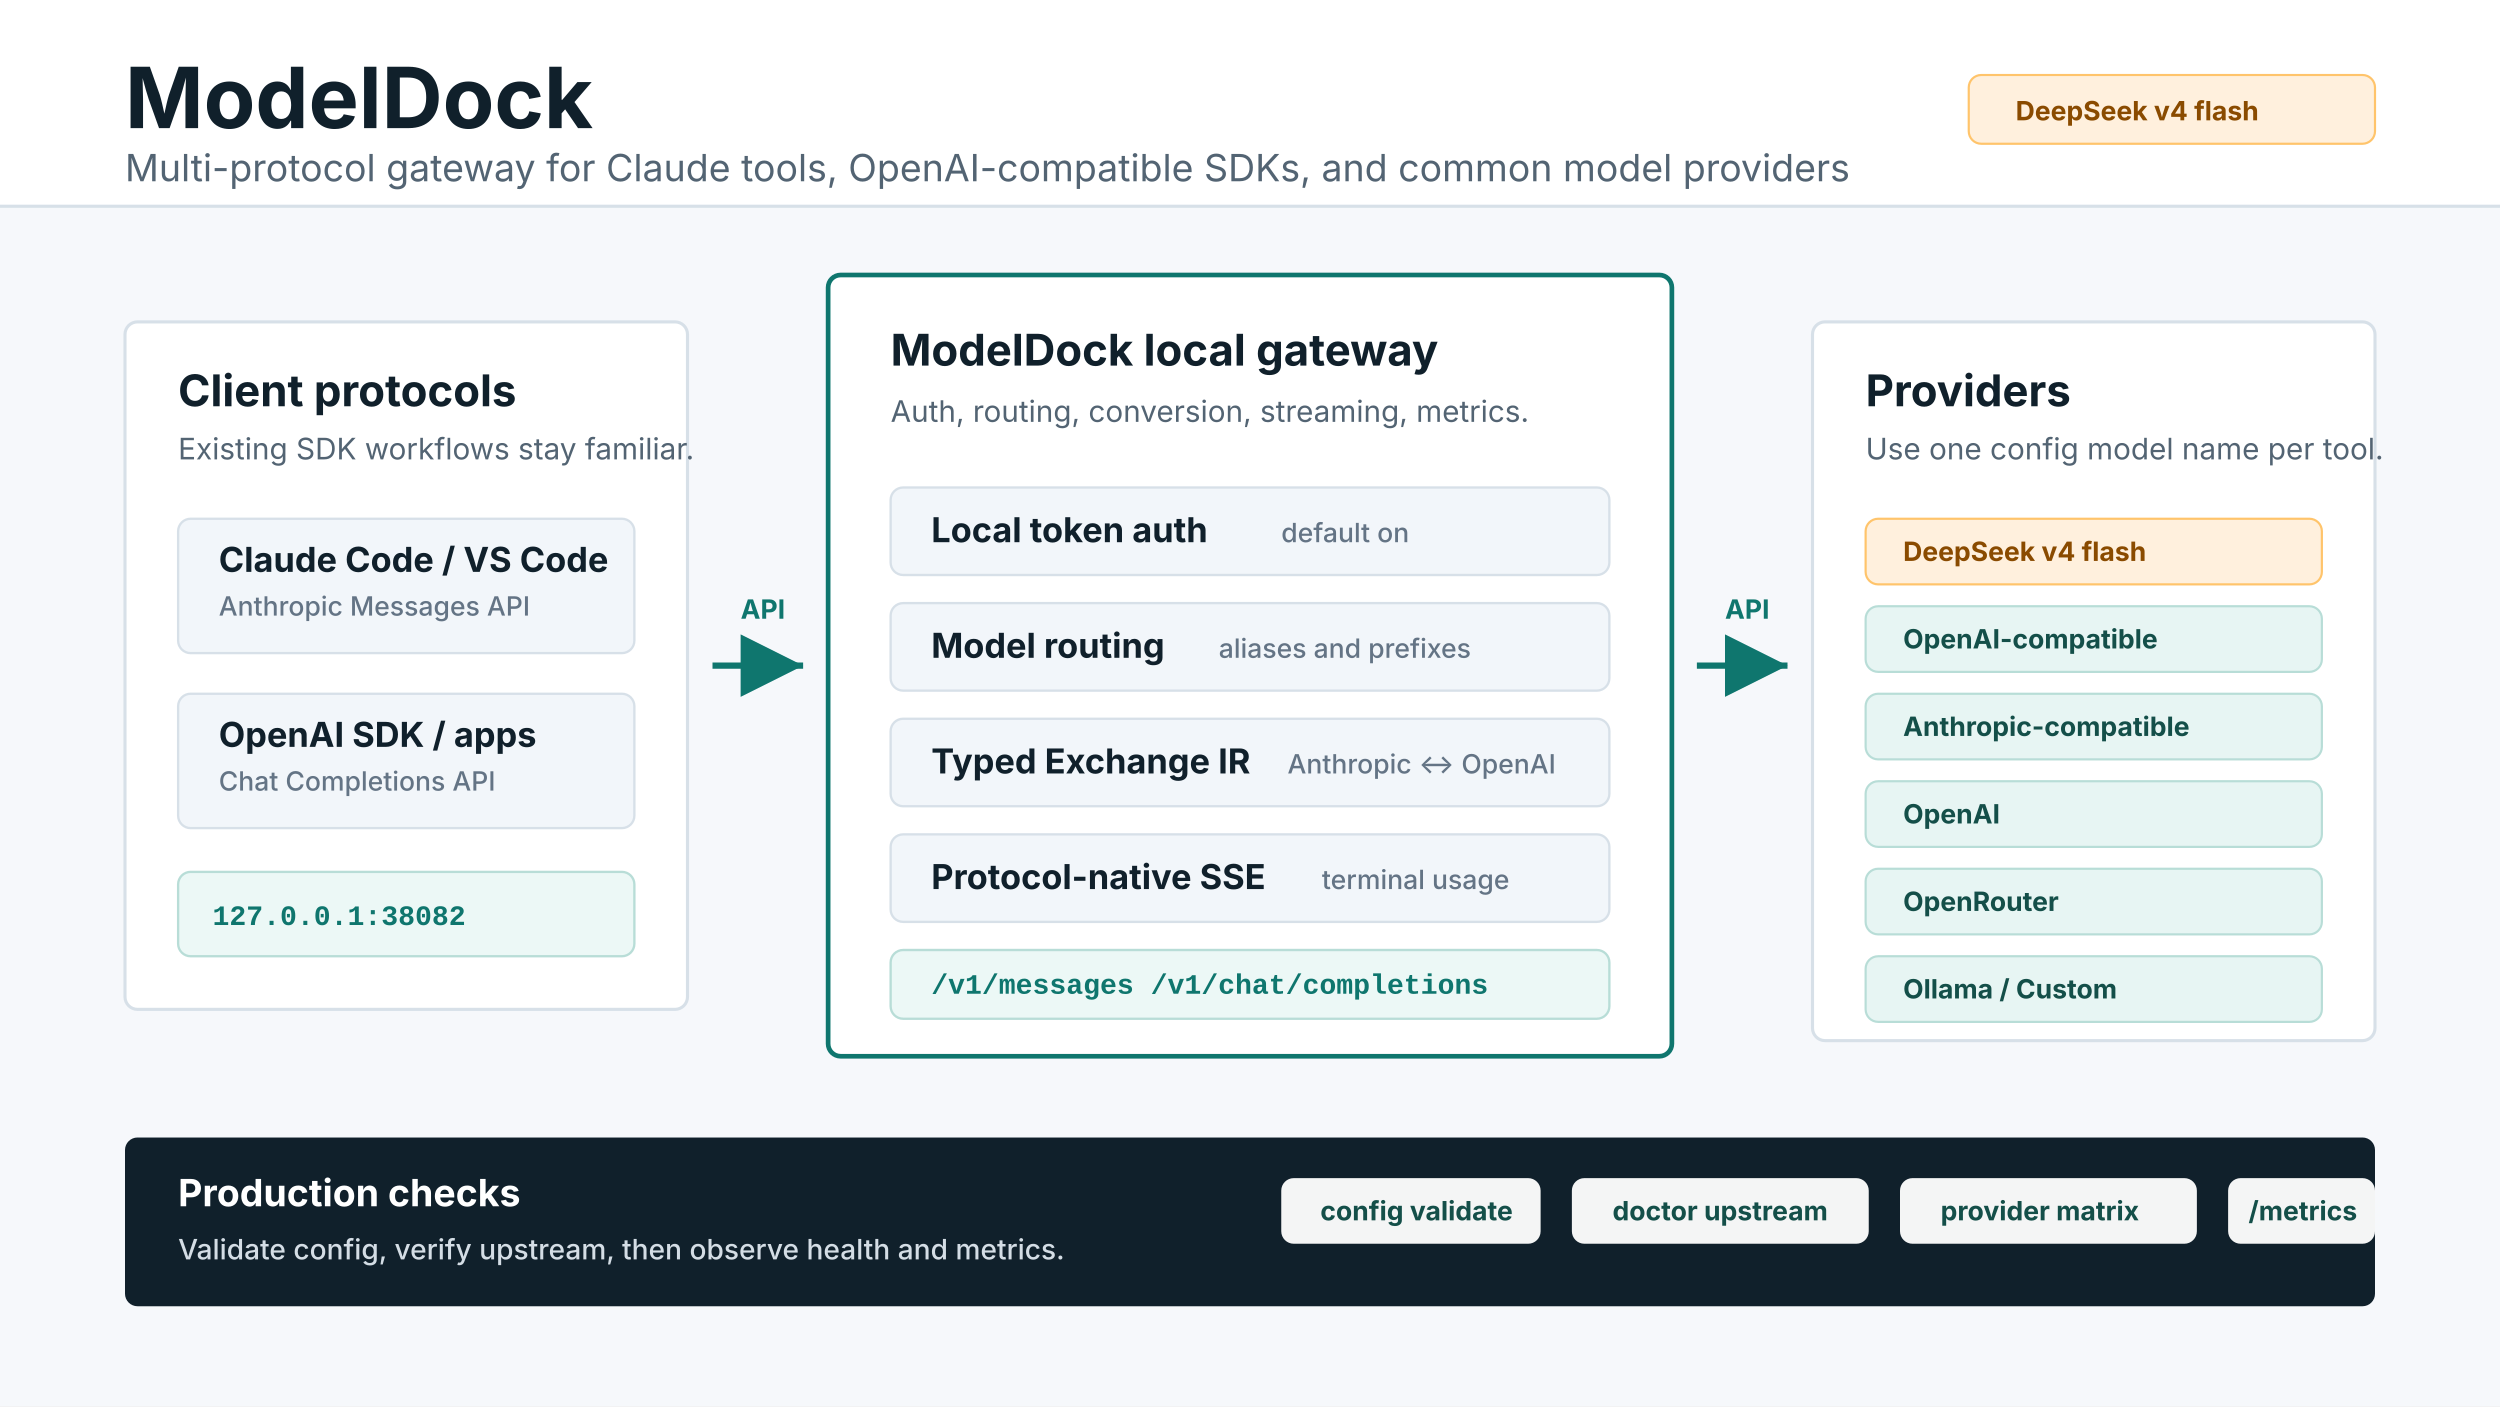
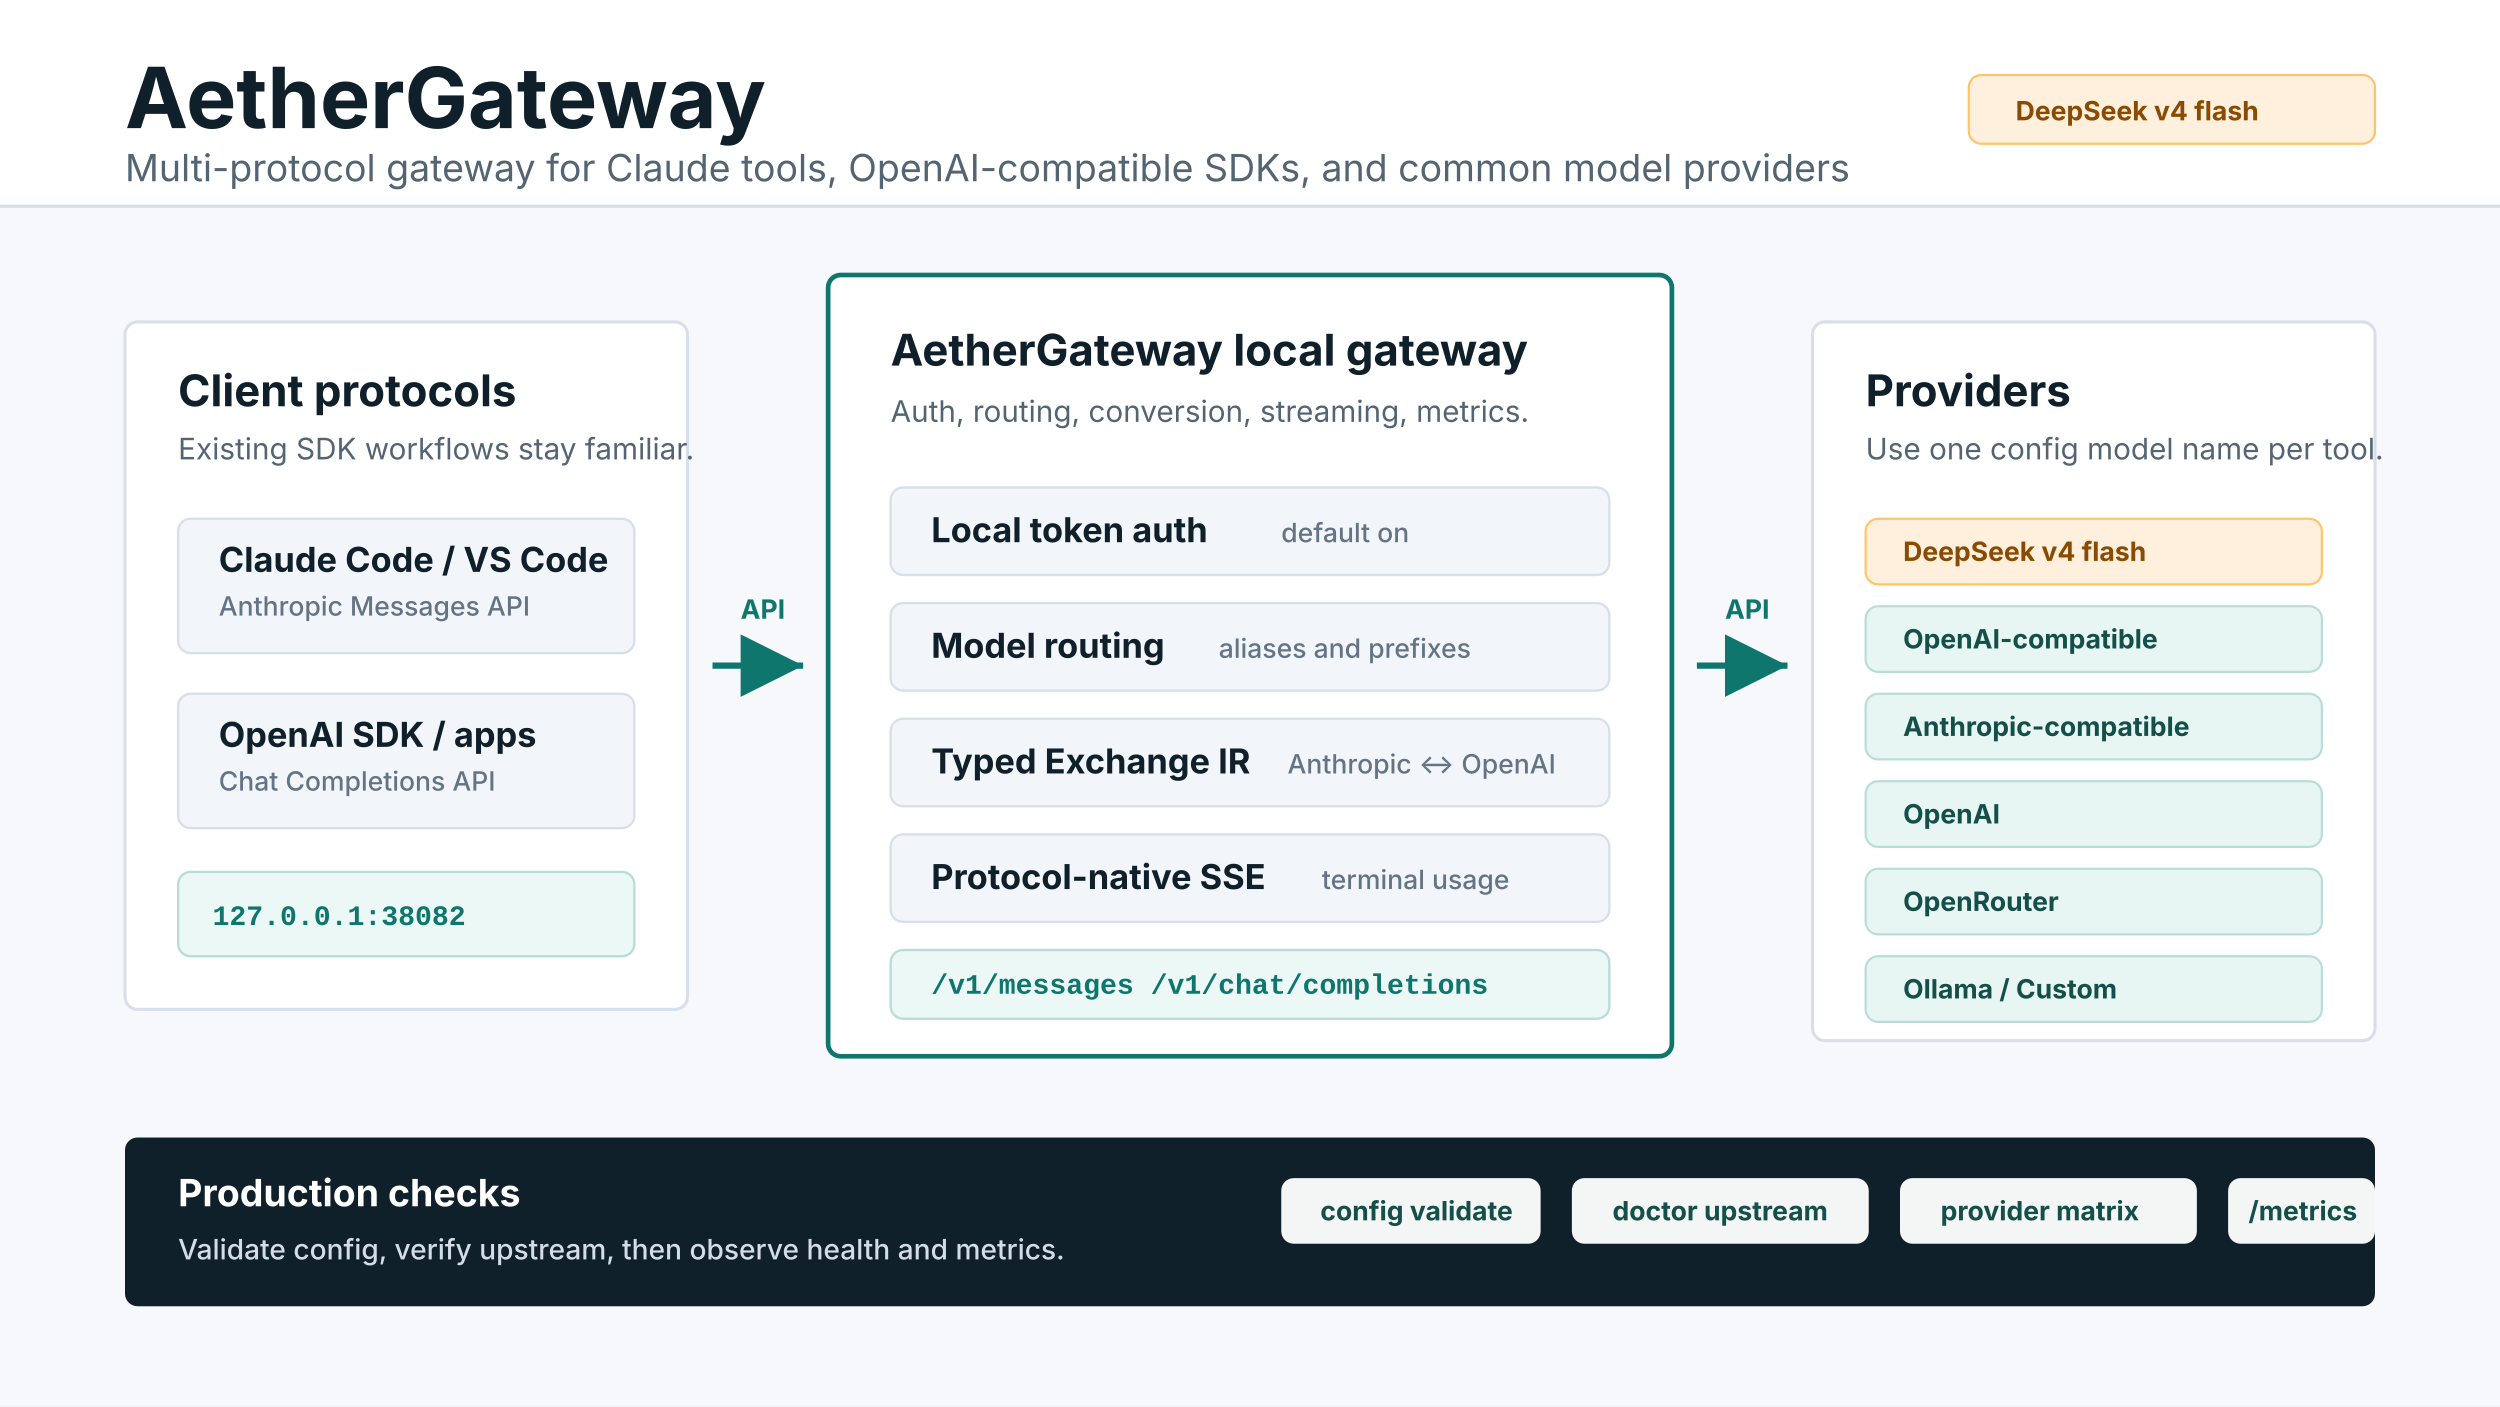
<svg xmlns="http://www.w3.org/2000/svg" width="1600" height="900" viewBox="0 0 1600 900" role="img" aria-labelledby="title desc">
  <defs>
    <marker id="arrow" markerWidth="14" markerHeight="14" refX="12" refY="7" orient="auto" markerUnits="strokeWidth">
      <path d="M2,2 L12,7 L2,12 Z" fill="#0f766e" />
    </marker>
    <style>
      .bg { fill: #f6f8fb; }
      .panel { fill: #ffffff; stroke: #d7e0e8; stroke-width: 2; }
      .panel-strong { fill: #ffffff; stroke: #0f766e; stroke-width: 3; }
      .band { fill: #10202b; }
      .title { fill: #10202b; font: 700 54px Inter, ui-sans-serif, system-ui, -apple-system, BlinkMacSystemFont, "Segoe UI", sans-serif; }
      .subtitle { fill: #536473; font: 400 24px Inter, ui-sans-serif, system-ui, -apple-system, BlinkMacSystemFont, "Segoe UI", sans-serif; }
      .h2 { fill: #10202b; font: 700 28px Inter, ui-sans-serif, system-ui, -apple-system, BlinkMacSystemFont, "Segoe UI", sans-serif; }
      .h3 { fill: #10202b; font: 700 22px Inter, ui-sans-serif, system-ui, -apple-system, BlinkMacSystemFont, "Segoe UI", sans-serif; }
      .body { fill: #536473; font: 400 19px Inter, ui-sans-serif, system-ui, -apple-system, BlinkMacSystemFont, "Segoe UI", sans-serif; }
      .small { fill: #647485; font: 500 17px Inter, ui-sans-serif, system-ui, -apple-system, BlinkMacSystemFont, "Segoe UI", sans-serif; }
      .code { fill: #0f766e; font: 600 18px ui-monospace, SFMono-Regular, Menlo, Consolas, "Liberation Mono", monospace; }
      .chip { fill: #e7f5f3; stroke: #b8ddd7; stroke-width: 1.4; }
      .chip-hot { fill: #fff0dd; stroke: #ffc46b; stroke-width: 1.4; }
      .chip-text { fill: #144f49; font: 700 17px Inter, ui-sans-serif, system-ui, -apple-system, BlinkMacSystemFont, "Segoe UI", sans-serif; }
      .chip-hot-text { fill: #8a4b00; font: 700 17px Inter, ui-sans-serif, system-ui, -apple-system, BlinkMacSystemFont, "Segoe UI", sans-serif; }
      .band-title { fill: #ffffff; font: 700 24px Inter, ui-sans-serif, system-ui, -apple-system, BlinkMacSystemFont, "Segoe UI", sans-serif; }
      .band-text { fill: #d4dde5; font: 500 18px Inter, ui-sans-serif, system-ui, -apple-system, BlinkMacSystemFont, "Segoe UI", sans-serif; }
      .arrow-label { fill: #0f766e; font: 700 17px Inter, ui-sans-serif, system-ui, -apple-system, BlinkMacSystemFont, "Segoe UI", sans-serif; }
    </style>
  </defs>
  <rect class="bg" width="1600" height="900" />
  <rect x="0" y="0" width="1600" height="132" fill="#ffffff" />
  <line x1="0" y1="132" x2="1600" y2="132" stroke="#d7e0e8" stroke-width="2" />
-   <text class="title" x="80" y="82">ModelDock</text>
+   <text class="title" x="80" y="82">AetherGateway</text>
  <text class="subtitle" x="80" y="116">Multi-protocol gateway for Claude tools, OpenAI-compatible SDKs, and common model providers</text>
  <rect class="chip-hot" x="1260" y="48" width="260" height="44" rx="8" />
  <text class="chip-hot-text" x="1290" y="77">DeepSeek v4 flash</text>
  <rect class="panel" x="80" y="206" width="360" height="440" rx="8" />
  <text class="h2" x="114" y="260">Client protocols</text>
  <text class="body" x="114" y="294">Existing SDK workflows stay familiar.</text>
  <rect x="114" y="332" width="292" height="86" rx="8" fill="#f2f6fa" stroke="#d7e0e8" stroke-width="1.5" />
  <text class="h3" x="140" y="366">Claude Code / VS Code</text>
  <text class="small" x="140" y="394">Anthropic Messages API</text>
  <rect x="114" y="444" width="292" height="86" rx="8" fill="#f2f6fa" stroke="#d7e0e8" stroke-width="1.5" />
  <text class="h3" x="140" y="478">OpenAI SDK / apps</text>
  <text class="small" x="140" y="506">Chat Completions API</text>
  <rect x="114" y="558" width="292" height="54" rx="8" fill="#ecf8f6" stroke="#b8ddd7" stroke-width="1.5" />
  <text class="code" x="136" y="592">127.0.0.1:38082</text>
  <line x1="456" y1="426" x2="514" y2="426" stroke="#0f766e" stroke-width="4" marker-end="url(#arrow)" />
  <text class="arrow-label" x="474" y="396">API</text>
  <rect class="panel-strong" x="530" y="176" width="540" height="500" rx="8" />
-   <text class="h2" x="570" y="234">ModelDock local gateway</text>
+   <text class="h2" x="570" y="234">AetherGateway local gateway</text>
  <text class="body" x="570" y="270">Auth, routing, conversion, streaming, metrics.</text>
  <rect x="570" y="312" width="460" height="56" rx="8" fill="#f2f6fa" stroke="#d7e0e8" stroke-width="1.5" />
  <text class="h3" x="596" y="347">Local token auth</text>
  <text class="small" x="820" y="347">default on</text>
  <rect x="570" y="386" width="460" height="56" rx="8" fill="#f2f6fa" stroke="#d7e0e8" stroke-width="1.5" />
  <text class="h3" x="596" y="421">Model routing</text>
  <text class="small" x="780" y="421">aliases and prefixes</text>
  <rect x="570" y="460" width="460" height="56" rx="8" fill="#f2f6fa" stroke="#d7e0e8" stroke-width="1.5" />
  <text class="h3" x="596" y="495">Typed Exchange IR</text>
  <text class="small" x="824" y="495">Anthropic ↔ OpenAI</text>
  <rect x="570" y="534" width="460" height="56" rx="8" fill="#f2f6fa" stroke="#d7e0e8" stroke-width="1.5" />
  <text class="h3" x="596" y="569">Protocol-native SSE</text>
  <text class="small" x="846" y="569">terminal usage</text>
  <rect x="570" y="608" width="460" height="44" rx="8" fill="#ecf8f6" stroke="#b8ddd7" stroke-width="1.5" />
  <text class="code" x="596" y="636">/v1/messages  /v1/chat/completions</text>
  <line x1="1086" y1="426" x2="1144" y2="426" stroke="#0f766e" stroke-width="4" marker-end="url(#arrow)" />
  <text class="arrow-label" x="1104" y="396">API</text>
  <rect class="panel" x="1160" y="206" width="360" height="460" rx="8" />
  <text class="h2" x="1194" y="260">Providers</text>
  <text class="body" x="1194" y="294">Use one config model name per tool.</text>
  <rect class="chip-hot" x="1194" y="332" width="292" height="42" rx="8" />
  <text class="chip-hot-text" x="1218" y="359">DeepSeek v4 flash</text>
  <rect class="chip" x="1194" y="388" width="292" height="42" rx="8" />
  <text class="chip-text" x="1218" y="415">OpenAI-compatible</text>
  <rect class="chip" x="1194" y="444" width="292" height="42" rx="8" />
  <text class="chip-text" x="1218" y="471">Anthropic-compatible</text>
  <rect class="chip" x="1194" y="500" width="292" height="42" rx="8" />
  <text class="chip-text" x="1218" y="527">OpenAI</text>
  <rect class="chip" x="1194" y="556" width="292" height="42" rx="8" />
  <text class="chip-text" x="1218" y="583">OpenRouter</text>
  <rect class="chip" x="1194" y="612" width="292" height="42" rx="8" />
  <text class="chip-text" x="1218" y="639">Ollama / Custom</text>
  <rect class="band" x="80" y="728" width="1440" height="108" rx="8" />
  <text class="band-title" x="114" y="772">Production checks</text>
  <text class="band-text" x="114" y="806">Validate config, verify upstream, then observe health and metrics.</text>
  <rect x="820" y="754" width="166" height="42" rx="8" fill="#ffffff" opacity="0.95" />
  <text class="chip-text" x="845" y="781">config validate</text>
  <rect x="1006" y="754" width="190" height="42" rx="8" fill="#ffffff" opacity="0.95" />
  <text class="chip-text" x="1032" y="781">doctor upstream</text>
  <rect x="1216" y="754" width="190" height="42" rx="8" fill="#ffffff" opacity="0.95" />
  <text class="chip-text" x="1242" y="781">provider matrix</text>
  <rect x="1426" y="754" width="94" height="42" rx="8" fill="#ffffff" opacity="0.95" />
  <text class="chip-text" x="1439" y="781">/metrics</text>
</svg>
